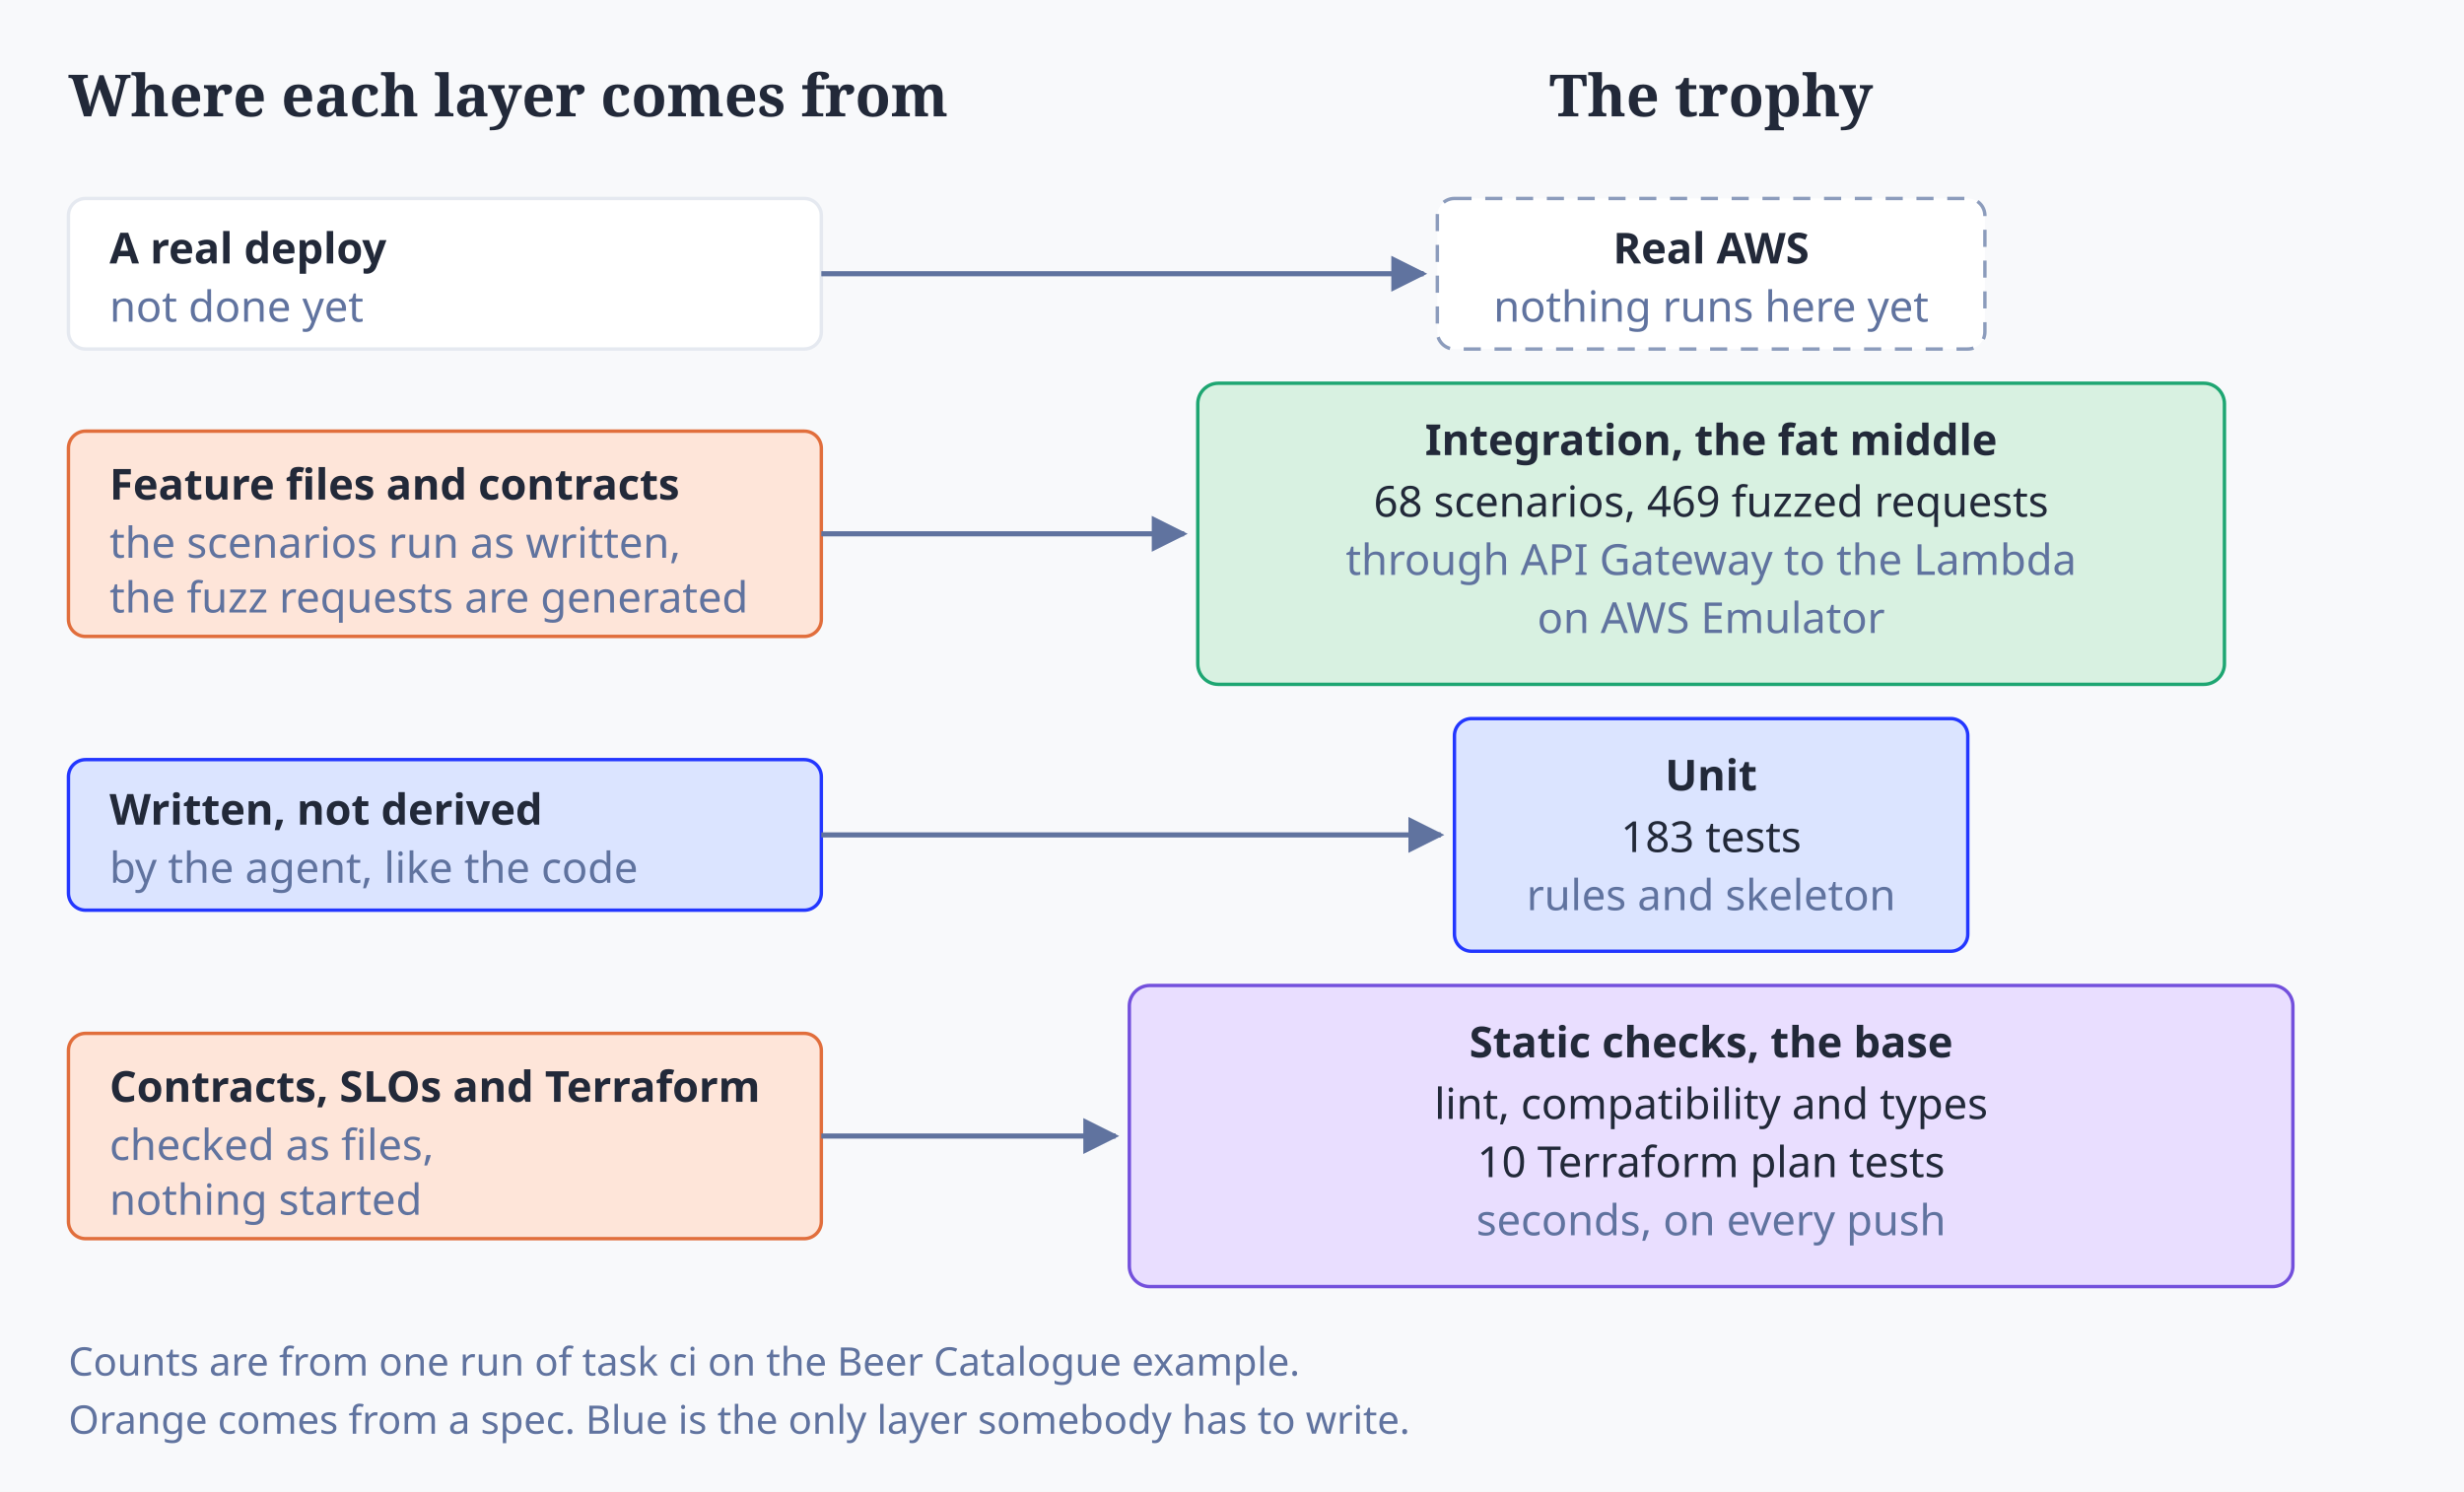
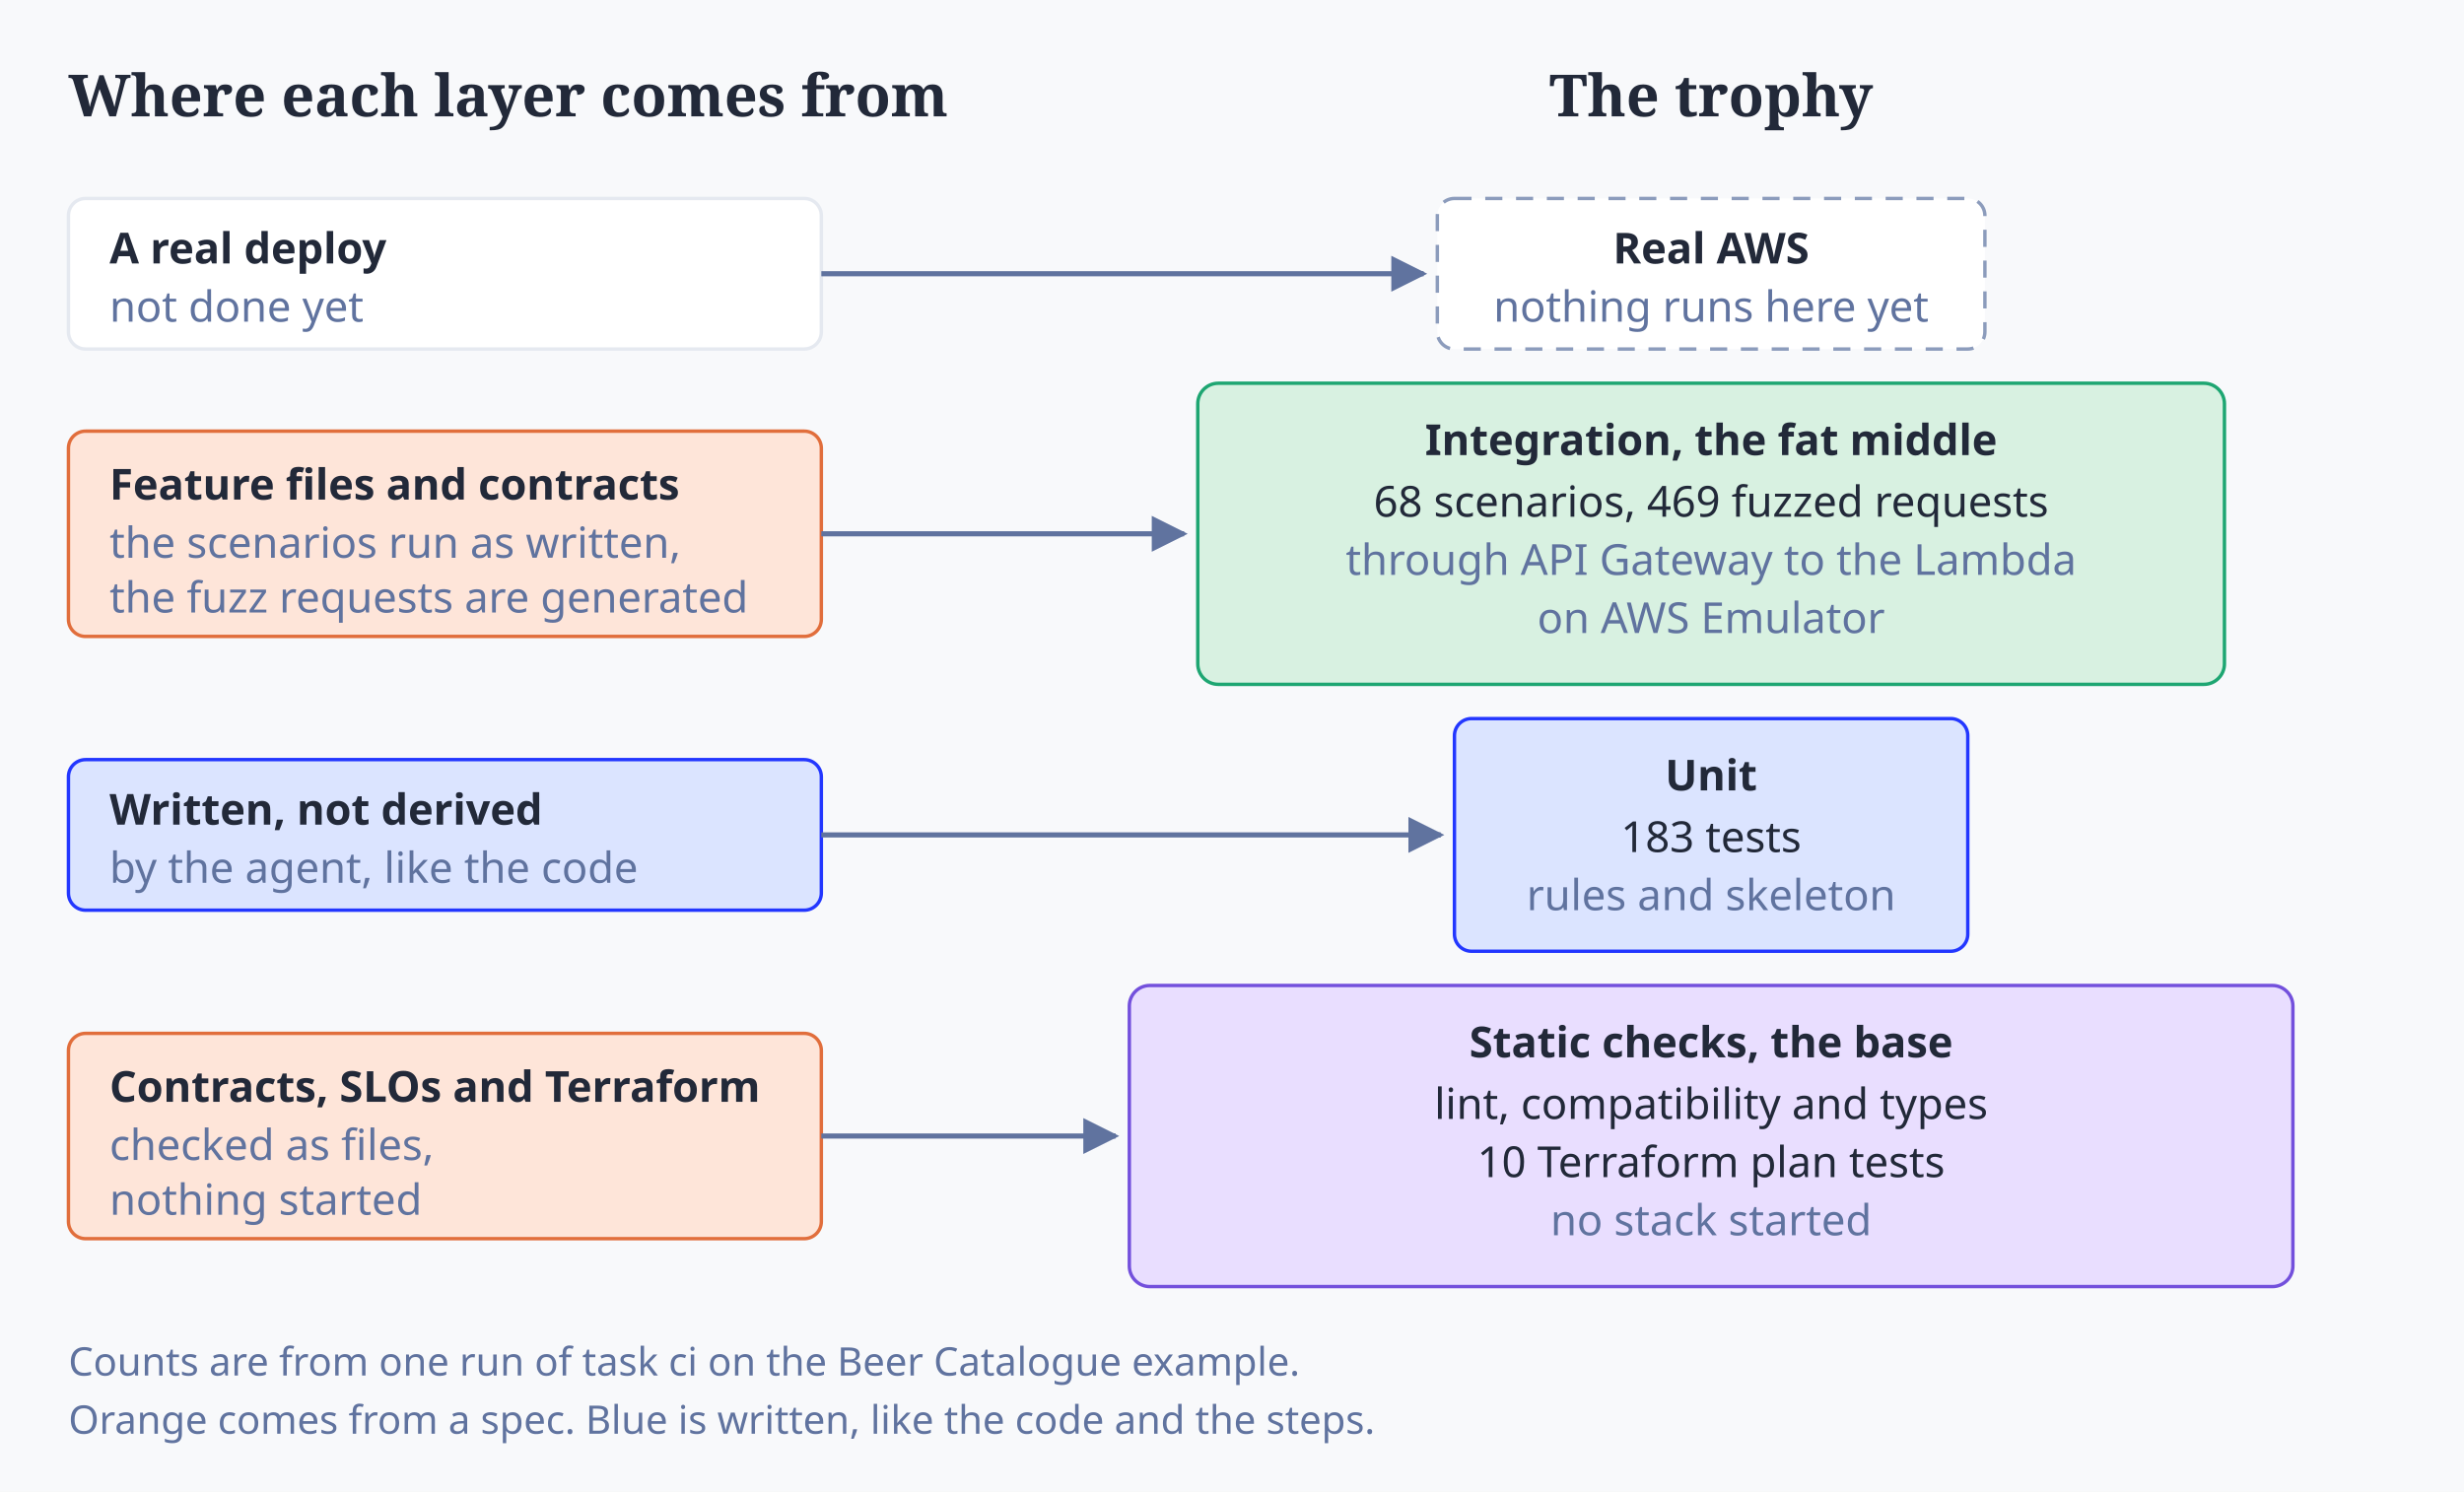
<svg xmlns="http://www.w3.org/2000/svg" viewBox="0 0 720 436" role="img" aria-labelledby="trophyTitle trophyDesc">
  <defs>
    <marker id="tArrow" viewBox="0 0 10 10" refX="9" refY="5" markerWidth="7" markerHeight="7" orient="auto">
      <path d="M0,0 L10,5 L0,10 z" fill="rgb(96, 115, 159)" />
    </marker>
  </defs>
  <rect width="720" height="436" fill="#f8f9fb" />
  <text x="20" y="34" font-family="'Lora', Georgia, Cambria, serif" font-weight="700" font-size="17" fill="rgb(34, 41, 57)">Where each layer comes from</text>
  <text x="500" y="34" text-anchor="middle" font-family="'Lora', Georgia, Cambria, serif" font-weight="700" font-size="17" fill="rgb(34, 41, 57)">The trophy</text>
  <g font-family="'Atkinson', system-ui, sans-serif" font-size="12.5" fill="rgb(34, 41, 57)">
    <rect x="20" y="58" width="220" height="44" rx="5" fill="#ffffff" stroke="rgb(229, 233, 240)" />
    <text x="32" y="77" font-weight="700">A real deploy</text>
    <text x="32" y="94" fill="rgb(96, 115, 159)">not done yet</text>
    <rect x="20" y="126" width="220" height="60" rx="5" fill="#fee5d9" stroke="#e16e3c" />
    <text x="32" y="146" font-weight="700">Feature files and contracts</text>
    <text x="32" y="163" fill="rgb(96, 115, 159)">the scenarios run as written,</text>
    <text x="32" y="179" fill="rgb(96, 115, 159)">the fuzz requests are generated</text>
    <rect x="20" y="222" width="220" height="44" rx="5" fill="#dbe4ff" stroke="#2337ff" />
    <text x="32" y="241" font-weight="700">Written, not derived</text>
    <text x="32" y="258" fill="rgb(96, 115, 159)">by the agent, like the code</text>
    <rect x="20" y="302" width="220" height="60" rx="5" fill="#fee5d9" stroke="#e16e3c" />
    <text x="32" y="322" font-weight="700">Contracts, SLOs and Terraform</text>
    <text x="32" y="339" fill="rgb(96, 115, 159)">checked as files,</text>
    <text x="32" y="355" fill="rgb(96, 115, 159)">nothing started</text>
    <g stroke="rgb(96, 115, 159)" stroke-width="1.5" fill="none" marker-end="url(#tArrow)">
      <line x1="240" y1="80" x2="416" y2="80" />
      <line x1="240" y1="156" x2="346" y2="156" />
      <line x1="240" y1="244" x2="421" y2="244" />
      <line x1="240" y1="332" x2="326" y2="332" />
    </g>
    <rect x="420" y="58" width="160" height="44" rx="5" fill="#ffffff" stroke="rgb(140, 156, 188)" stroke-dasharray="5 4" />
    <text x="500" y="77" text-anchor="middle" font-weight="700">Real AWS</text>
    <text x="500" y="94" text-anchor="middle" fill="rgb(96, 115, 159)">nothing runs here yet</text>
    <rect x="350" y="112" width="300" height="88" rx="6" fill="#d8f1e1" stroke="#1ea672" />
    <text x="500" y="133" text-anchor="middle" font-weight="700">Integration, the fat middle</text>
    <text x="500" y="151" text-anchor="middle">68 scenarios, 469 fuzzed requests</text>
    <text x="500" y="168" text-anchor="middle" fill="rgb(96, 115, 159)">through API Gateway to the Lambda</text>
    <text x="500" y="185" text-anchor="middle" fill="rgb(96, 115, 159)">on AWS Emulator</text>
    <rect x="425" y="210" width="150" height="68" rx="5" fill="#dbe4ff" stroke="#2337ff" />
    <text x="500" y="231" text-anchor="middle" font-weight="700">Unit</text>
    <text x="500" y="249" text-anchor="middle">183 tests</text>
    <text x="500" y="266" text-anchor="middle" fill="rgb(96, 115, 159)">rules and skeleton</text>
    <rect x="330" y="288" width="340" height="88" rx="6" fill="#e9deff" stroke="#7350dc" />
    <text x="500" y="309" text-anchor="middle" font-weight="700">Static checks, the base</text>
    <text x="500" y="327" text-anchor="middle">lint, compatibility and types</text>
    <text x="500" y="344" text-anchor="middle">10 Terraform plan tests</text>
-     <text x="500" y="361" text-anchor="middle" fill="rgb(96, 115, 159)">seconds, on every push</text>
+     <text x="500" y="361" text-anchor="middle" fill="rgb(96, 115, 159)">no stack started</text>
  </g>
  <text x="20" y="402" font-family="'Atkinson', system-ui, sans-serif" font-size="11.5" fill="rgb(96, 115, 159)">Counts are from one run of task ci on the Beer Catalogue example.</text>
-   <text x="20" y="419" font-family="'Atkinson', system-ui, sans-serif" font-size="11.5" fill="rgb(96, 115, 159)">Orange comes from a spec. Blue is the only layer somebody has to write.</text>
+   <text x="20" y="419" font-family="'Atkinson', system-ui, sans-serif" font-size="11.5" fill="rgb(96, 115, 159)">Orange comes from a spec. Blue is written, like the code and the steps.</text>
</svg>
